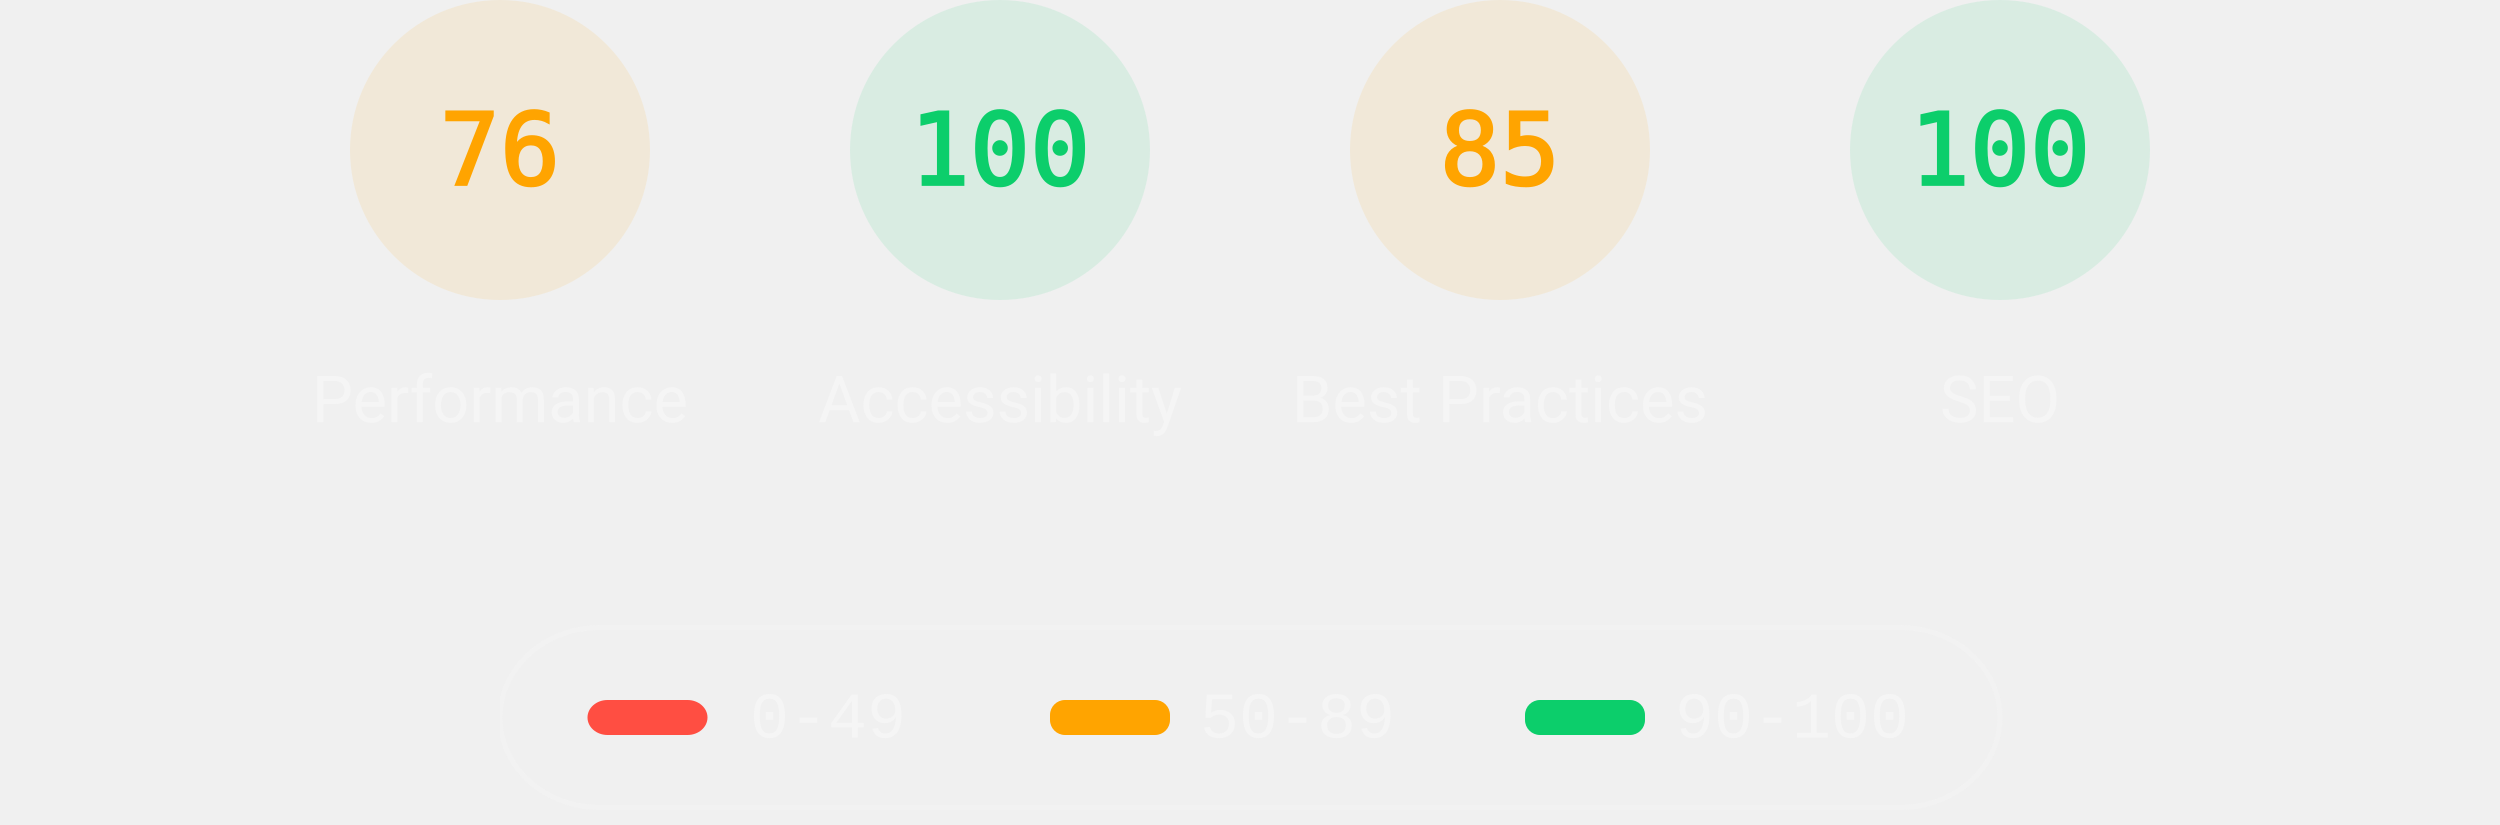
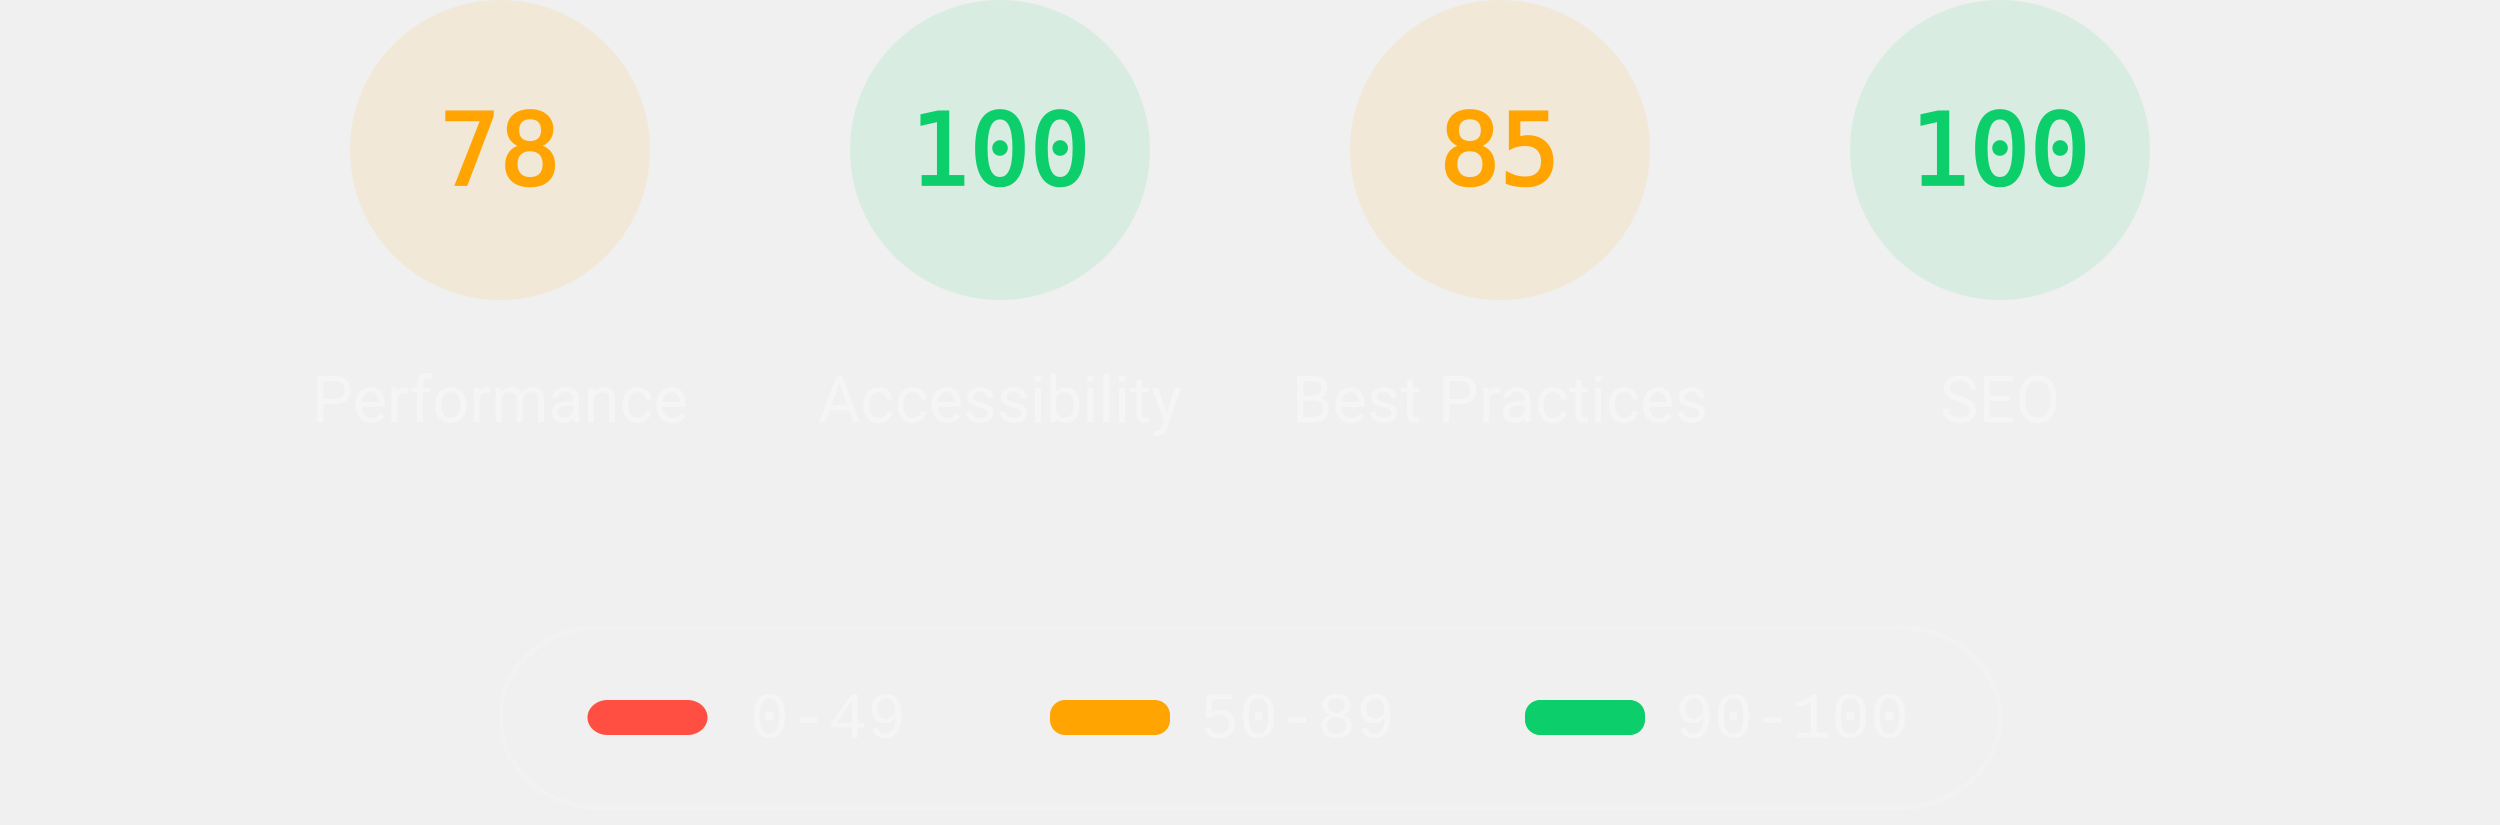
<svg xmlns="http://www.w3.org/2000/svg" class="theme--dark" fill="none" width="1000" height="330">
  <style>
			.gauge-base {
				opacity: 0.1
			}

			.gauge-arc {
				fill: none;
				animation-delay: 250ms;
				stroke-linecap: round;
				transform: rotate(-90deg);
				transform-origin: 100px 60px;
				animation: load-gauge 1s ease forwards
			}

			.guage-text {
				font-size: 40px;
				font-family: monospace;
				text-align: center
			}

			.guage-red {
				color: #ff4e42;
				fill: #ff4e42;
				stroke: #ff4e42
			}
			.guage-orange {
				color: #ffa400;
				fill: #ffa400;
				stroke: #ffa400
			}
			.guage-green {
				color: #0cce6b;
				fill: #0cce6b;
				stroke: #0cce6b
			}
			.theme--agnostic .guage-undefined {
				color: #5c5c5c;
				fill: #5c5c5c;
				stroke: #5c5c5c
			}
			.theme--light .guage-undefined {
				color: #1e1e1e;
				fill: #1e1e1e;
				stroke: #1e1e1e
			}
			.theme--dark .guage-undefined {
				color: #f5f5f5;
				fill: #f5f5f5;
				stroke: #f5f5f5
			}

			.guage-title {
				stroke: none;
				font-size: 26px;
				line-height: 26px;
				font-family: Roboto, Halvetica, Arial, sans-serif
			}
			.metric.guage-title {
				font-family: 'Courier New', Courier, monospace
			}
			.theme--agnostic .guage-title {
				color: #737373;
				fill: #737373
			}
			.theme--light .guage-title {
				color: #212121;
				fill: #212121
			}
			.theme--dark .guage-title {
				color: #f5f5f5;
				fill: #f5f5f5
			}

			@keyframes load-gauge {
				from {
					stroke-dasharray: 0 352.858
				}
			}
			.lh-gauge--pwa__disc {
				fill: #e0e0e0
			}
			.lh-gauge--pwa__logo {
				position: relative;
				fill: #b0b0b0
			}
			.lh-gauge--pwa__invisible {
				display: none
			}
			.lh-gauge--pwa__visible {
				display: inline
			}
			.guage-invisible {
				display: none
			}
			.lh-gauge--pwa__logo--primary-color {
				fill: #304ffe
			}
			.theme--agnostic .lh-gauge--pwa__logo--secondary-color {
				fill: #787878
			}
			.theme--light .lh-gauge--pwa__logo--secondary-color {
				fill: #3d3d3d
			}
			.theme--dark .lh-gauge--pwa__logo--secondary-color {
				fill: #d8b6b6
			}
			.theme--light #svg_2 {
				stroke: #00000022
			}
			.theme--agnostic #svg_2 {
				stroke: #616161
			}
			.theme--light #svg_2 {
				stroke: #00000022
			}
			.theme--dark #svg_2 {
				stroke: #f5f5f566
			}
		</style>
  <svg class="guage-div guage-perf guage-orange" viewBox="0 0 200 200" width="200" height="200" x="100" y="0">
    <circle class="gauge-base" r="56" cx="100" cy="60" stroke-width="8" />
-     <circle class="gauge-arc guage-arc-1" r="56" cx="100" cy="60" stroke-width="8" style="stroke-dasharray: 267.412, 351.858;" />
-     <text class="guage-text" x="100px" y="60px" alignment-baseline="central" dominant-baseline="central" text-anchor="middle">76</text>
+     <circle class="gauge-arc guage-arc-1" r="56" cx="100" cy="60" stroke-width="8" style="stroke-dasharray: 274.449, 351.858;" />
+     <text class="guage-text" x="100px" y="60px" alignment-baseline="central" dominant-baseline="central" text-anchor="middle">78</text>
    <text class="guage-title" x="100px" y="160px" alignment-baseline="central" dominant-baseline="central" text-anchor="middle">Performance</text>
  </svg>
  <svg class="guage-div guage-acc guage-green" viewBox="0 0 200 200" width="200" height="200" x="300" y="0">
    <circle class="gauge-base" r="56" cx="100" cy="60" stroke-width="8" />
    <circle class="gauge-arc guage-arc-2" r="56" cx="100" cy="60" stroke-width="8" style="stroke-dasharray: 351.858, 351.858;" />
    <text class="guage-text" x="100px" y="60px" alignment-baseline="central" dominant-baseline="central" text-anchor="middle">100</text>
    <text class="guage-title" x="100px" y="160px" alignment-baseline="central" dominant-baseline="central" text-anchor="middle">Accessibility</text>
  </svg>
  <svg class="guage-div guage-best guage-orange" viewBox="0 0 200 200" width="200" height="200" x="500" y="0">
    <circle class="gauge-base" r="56" cx="100" cy="60" stroke-width="8" />
    <circle class="gauge-arc guage-arc-3" r="56" cx="100" cy="60" stroke-width="8" style="stroke-dasharray: 299.079, 351.858;" />
    <text class="guage-text" x="100px" y="60px" alignment-baseline="central" dominant-baseline="central" text-anchor="middle">85</text>
    <text class="guage-title" x="100px" y="160px" alignment-baseline="central" dominant-baseline="central" text-anchor="middle">Best Practices</text>
  </svg>
  <svg class="guage-div guage-seo guage-green" viewBox="0 0 200 200" width="200" height="200" x="700" y="0">
    <circle class="gauge-base" r="56" cx="100" cy="60" stroke-width="8" />
    <circle class="gauge-arc guage-arc-4" r="56" cx="100" cy="60" stroke-width="8" style="stroke-dasharray: 351.858, 351.858;" />
    <text class="guage-text" x="100px" y="60px" alignment-baseline="central" dominant-baseline="central" text-anchor="middle">100</text>
    <text class="guage-title" x="100px" y="160px" alignment-baseline="central" dominant-baseline="central" text-anchor="middle">SEO</text>
  </svg>
  <svg class="guage-div guage-pwa guage-invisible" viewBox="0 0 200 200" width="200" height="200" x="900" y="0">
    <svg viewBox="0 0 60 60" width="112" height="112" x="44" y="4">
      <defs>
        <linearGradient id="lh-gauge--pwa__check-circle__gradient-0" x1="50%" y1="0%" x2="50%" y2="100%">
          <stop stop-color="#00C852" offset="0%" />
          <stop stop-color="#009688" offset="100%" />
        </linearGradient>
        <linearGradient id="lh-gauge--pwa__installable__shadow-gradient-0" x1="76.056%" x2="24.111%" y1="82.995%" y2="24.735%">
          <stop stop-color="#A5D6A7" offset="0%" />
          <stop stop-color="#80CBC4" offset="100%" />
        </linearGradient>
        <linearGradient id="lh-gauge--pwa__fast-reliable__shadow-gradient-0" x1="76.056%" y1="82.995%" x2="25.678%" y2="26.493%">
          <stop stop-color="#64B5F6" offset="0%" />
          <stop stop-color="#2979FF" offset="100%" />
        </linearGradient>
        <g id="lh-gauge--pwa__fast-reliable-badge-0">
          <circle fill="#FFFFFF" cx="10" cy="10" r="10" />
          <path fill="#304FFE" d="M10 3.58l5.25 2.34v3.5c0 3.23-2.24 6.26-5.25 7-3.01-.74-5.25-3.77-5.25-7v-3.5L10 3.58zm-.47 10.74l2.76-4.83.03-.07c.04-.08 0-.24-.22-.24h-1.64l.47-3.26h-.47l-2.7 4.77c-.02.01.05-.1-.04.05-.09.16-.1.31.18.31h1.63l-.47 3.27h.47z" />
        </g>
        <g id="lh-gauge--pwa__installable-badge-0">
          <circle fill="#FFFFFF" cx="10" cy="10" r="10" />
          <path fill="#009688" d="M10 4.167A5.835 5.835 0 0 0 4.167 10 5.835 5.835 0 0 0 10 15.833 5.835 5.835 0 0 0 15.833 10 5.835 5.835 0 0 0 10 4.167zm2.917 6.416h-2.334v2.334H9.417v-2.334H7.083V9.417h2.334V7.083h1.166v2.334h2.334v1.166z" />
        </g>
      </defs>
      <g stroke="none" fill-rule="nonzero">
        <circle class="lh-gauge--pwa__disc" cx="30" cy="30" r="30" />
        <g class="lh-gauge--pwa__logo">
          <path d="M35.66 19.39l.7-1.75h2L37.4 15 38.6 12l3.4 9h-2.51l-.58-1.61z" />
          <path d="M33.52 21l3.65-9h-2.42l-2.5 5.82L30.5 12h-1.86l-1.9 5.82-1.35-2.65-1.21 3.72L25.4 21h2.38l1.72-5.2 1.64 5.2z" />
          <path fill-rule="nonzero" d="M20.3 17.91h1.48c.45 0 .85-.05 1.2-.15l.39-1.18 1.07-3.3a2.64 2.64 0 0 0-.28-.37c-.55-.6-1.36-.91-2.42-.91H18v9h2.3V17.9zm1.96-3.84c.22.22.33.5.33.87 0 .36-.1.65-.29.87-.2.23-.59.35-1.15.35h-.86v-2.41h.87c.52 0 .89.1 1.1.32z" />
        </g>
        <rect class="lh-gauge--pwa__component lh-gauge--pwa__na-line lh-gauge--pwa__invisible" fill="#FFFFFF" x="20" y="32" width="20" height="4" rx="2" />
        <g class="lh-gauge--pwa__component lh-gauge--pwa__fast-reliable-badge lh-gauge--pwa__invisible" transform="translate(20, 29)">
          <path fill="url(#lh-gauge--pwa__fast-reliable__shadow-gradient-0)" d="M33.63 19.49A30 30 0 0 1 16.2 30.36L3 17.14 17.14 3l16.49 16.49z" />
          <use href="#lh-gauge--pwa__fast-reliable-badge-0" />
        </g>
        <g class="lh-gauge--pwa__component lh-gauge--pwa__installable-badge lh-gauge--pwa__invisible" transform="translate(20, 29)">
          <path fill="url(#lh-gauge--pwa__installable__shadow-gradient-0)" d="M33.629 19.487c-4.272 5.453-10.391 9.39-17.415 10.869L3 17.142 17.142 3 33.63 19.487z" />
          <use href="#lh-gauge--pwa__installable-badge-0" />
        </g>
        <g class="lh-gauge--pwa__component lh-gauge--pwa__fast-reliable-installable-badges lh-gauge--pwa__invisible">
          <g transform="translate(8, 29)">
            <path fill="url(#lh-gauge--pwa__fast-reliable__shadow-gradient-0)" d="M16.321 30.463L3 17.143 17.142 3l22.365 22.365A29.864 29.864 0 0 1 22 31c-1.942 0-3.84-.184-5.679-.537z" />
            <use href="#lh-gauge--pwa__fast-reliable-badge-0" />
          </g>
          <g transform="translate(32, 29)">
            <path fill="url(#lh-gauge--pwa__installable__shadow-gradient-0)" d="M25.982 11.84a30.107 30.107 0 0 1-13.08 15.203L3 17.143 17.142 3l8.84 8.84z" />
            <use href="#lh-gauge--pwa__installable-badge-0" />
          </g>
        </g>
        <g class="lh-gauge--pwa__component lh-gauge--pwa__check-circle lh-gauge--pwa__invisible" transform="translate(18, 28)">
          <circle fill="#FFFFFF" cx="12" cy="12" r="12" />
          <path fill="url(#lh-gauge--pwa__check-circle__gradient-0)" d="M12 2a10 10 0 1 0 0 20 10 10 0 0 0 0-20zm-2 15l-5-5 1.41-1.41L10 14.17l7.59-7.59L19 8l-9 9z" />
        </g>
      </g>
    </svg>
    <text class="guage-title" y="160px" alignment-baseline="central" dominant-baseline="central" text-anchor="middle">
      <tspan x="100px" dy="-6px">Progressive</tspan>
      <tspan x="100px" dy="30px">Web App</tspan>
    </text>
  </svg>
  <svg width="604" height="76" x="200" y="250">
    <g>
      <rect fill="none" id="canvas_background" height="80" width="604" y="-1" x="-1" />
      <g display="none" overflow="visible" y="0" x="0" height="100%" width="100%" id="canvasGrid">
        <rect fill="url(#gridpattern)" stroke-width="0" y="0" x="0" height="100%" width="100%" />
      </g>
    </g>
    <g>
      <rect fill-opacity="0" stroke-width="2" rx="40" id="svg_2" height="72" width="600" y="1" x="0" fill="#000000" />
      <rect stroke="#000" rx="8" id="svg_3" height="14" width="48" y="30" x="35" stroke-opacity="null" stroke-width="0" fill="#ff4e42" />
      <rect stroke="#000" rx="6" id="svg_4" height="14" width="48" y="30" x="220" stroke-opacity="null" stroke-width="0" fill="#ffa400" />
      <rect stroke="#000" rx="6" id="svg_5" height="14" width="48" y="30" x="410" stroke-opacity="null" stroke-width="0" fill="#0cce6b" />
      <text class="metric guage-title" xml:space="preserve" text-anchor="start" font-size="26" id="svg_6" y="45" x="100" stroke-opacity="null" stroke-width="0" stroke="#000">0-49</text>
      <text class="metric guage-title" xml:space="preserve" text-anchor="start" font-size="26" id="svg_7" y="45" x="280" stroke-opacity="null" stroke-width="0" stroke="#000">50-89</text>
      <text class="metric guage-title" xml:space="preserve" text-anchor="start" font-size="26" id="svg_8" y="45" x="470" stroke-opacity="null" stroke-width="0" stroke="#000">90-100</text>
    </g>
  </svg>
</svg>
